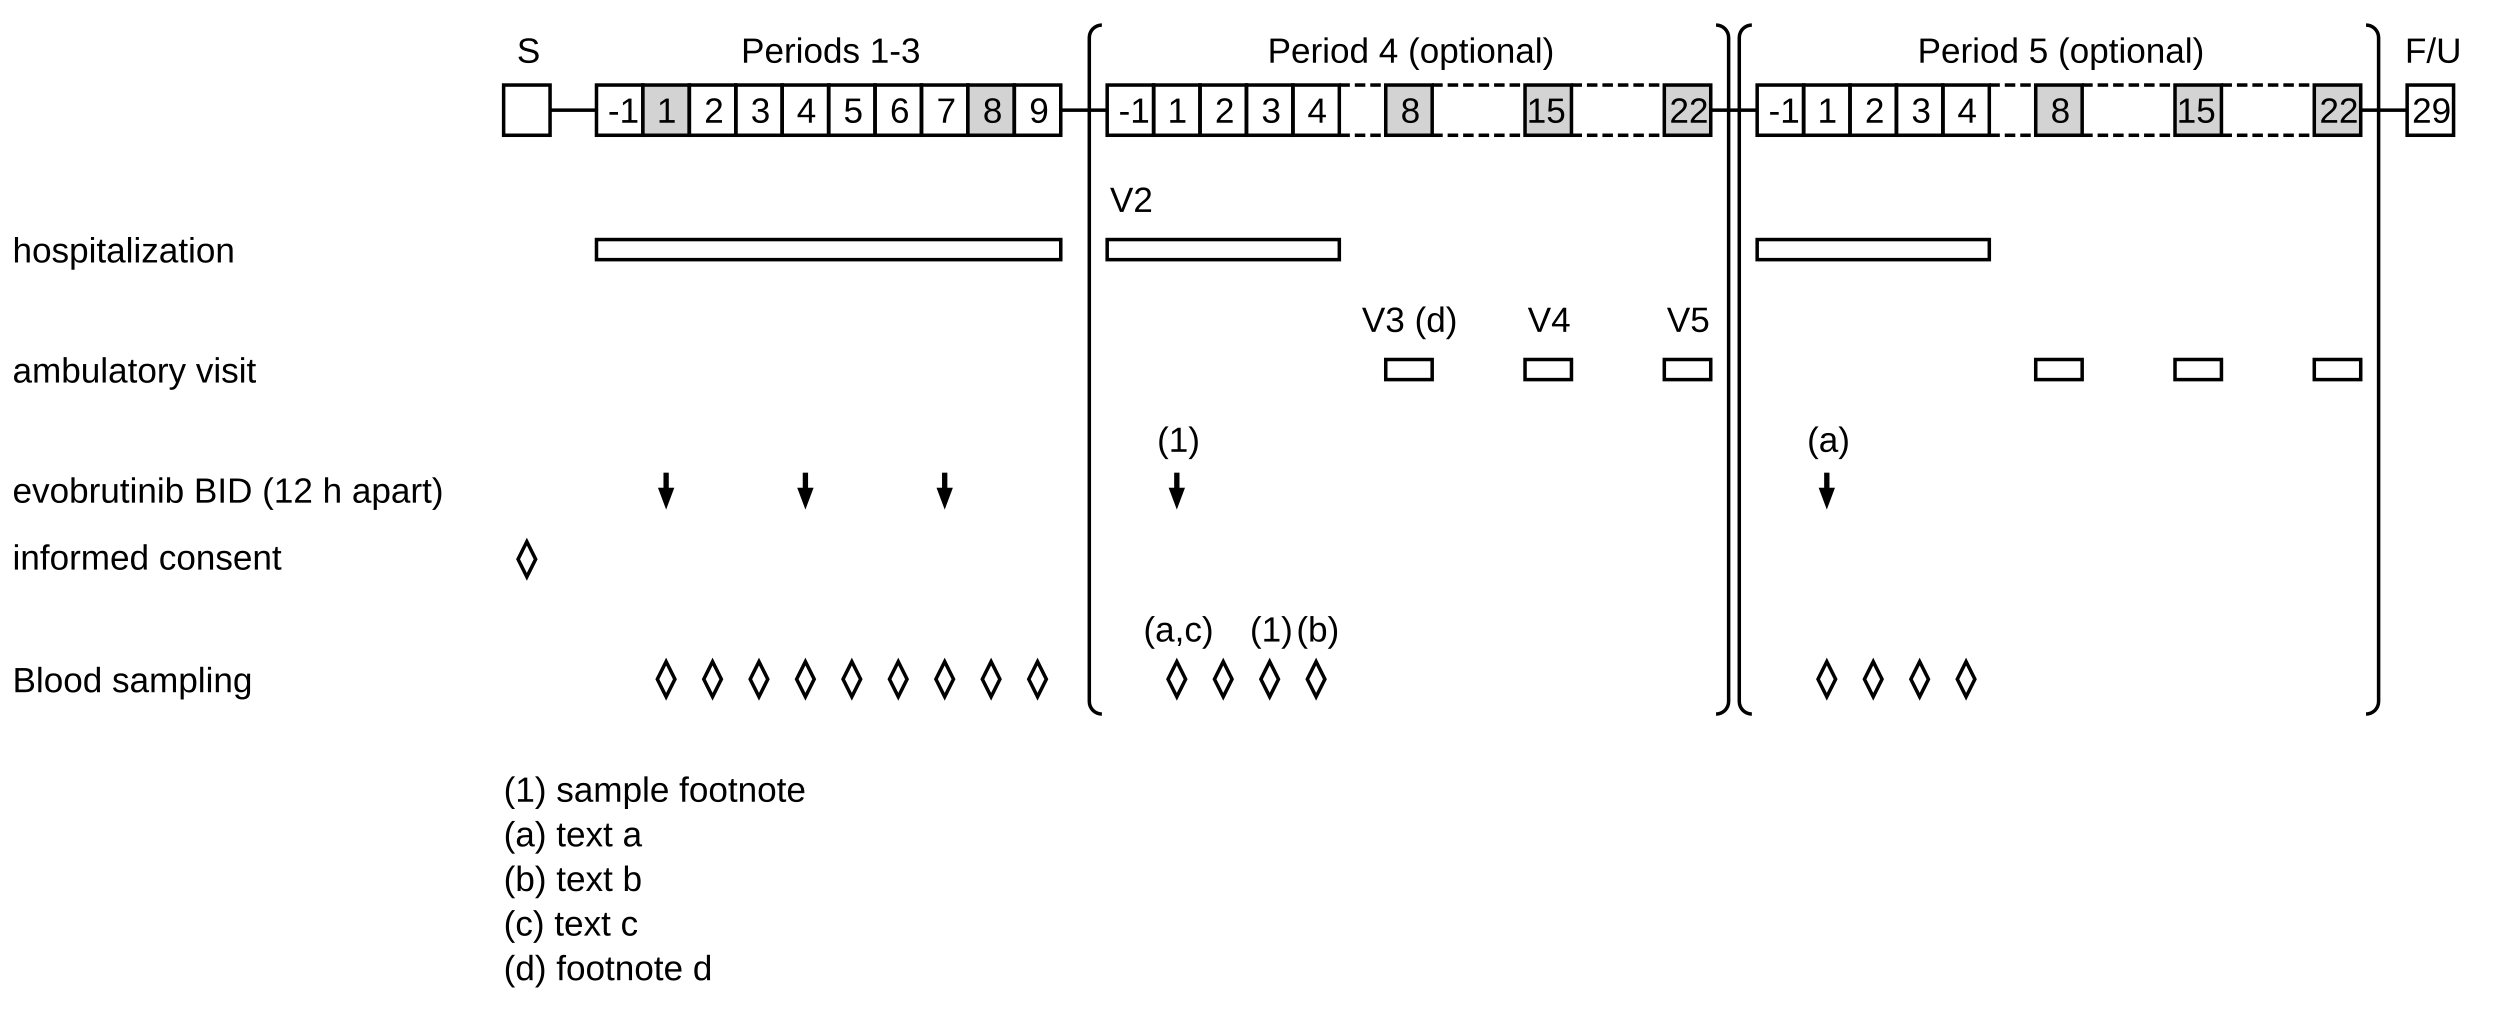
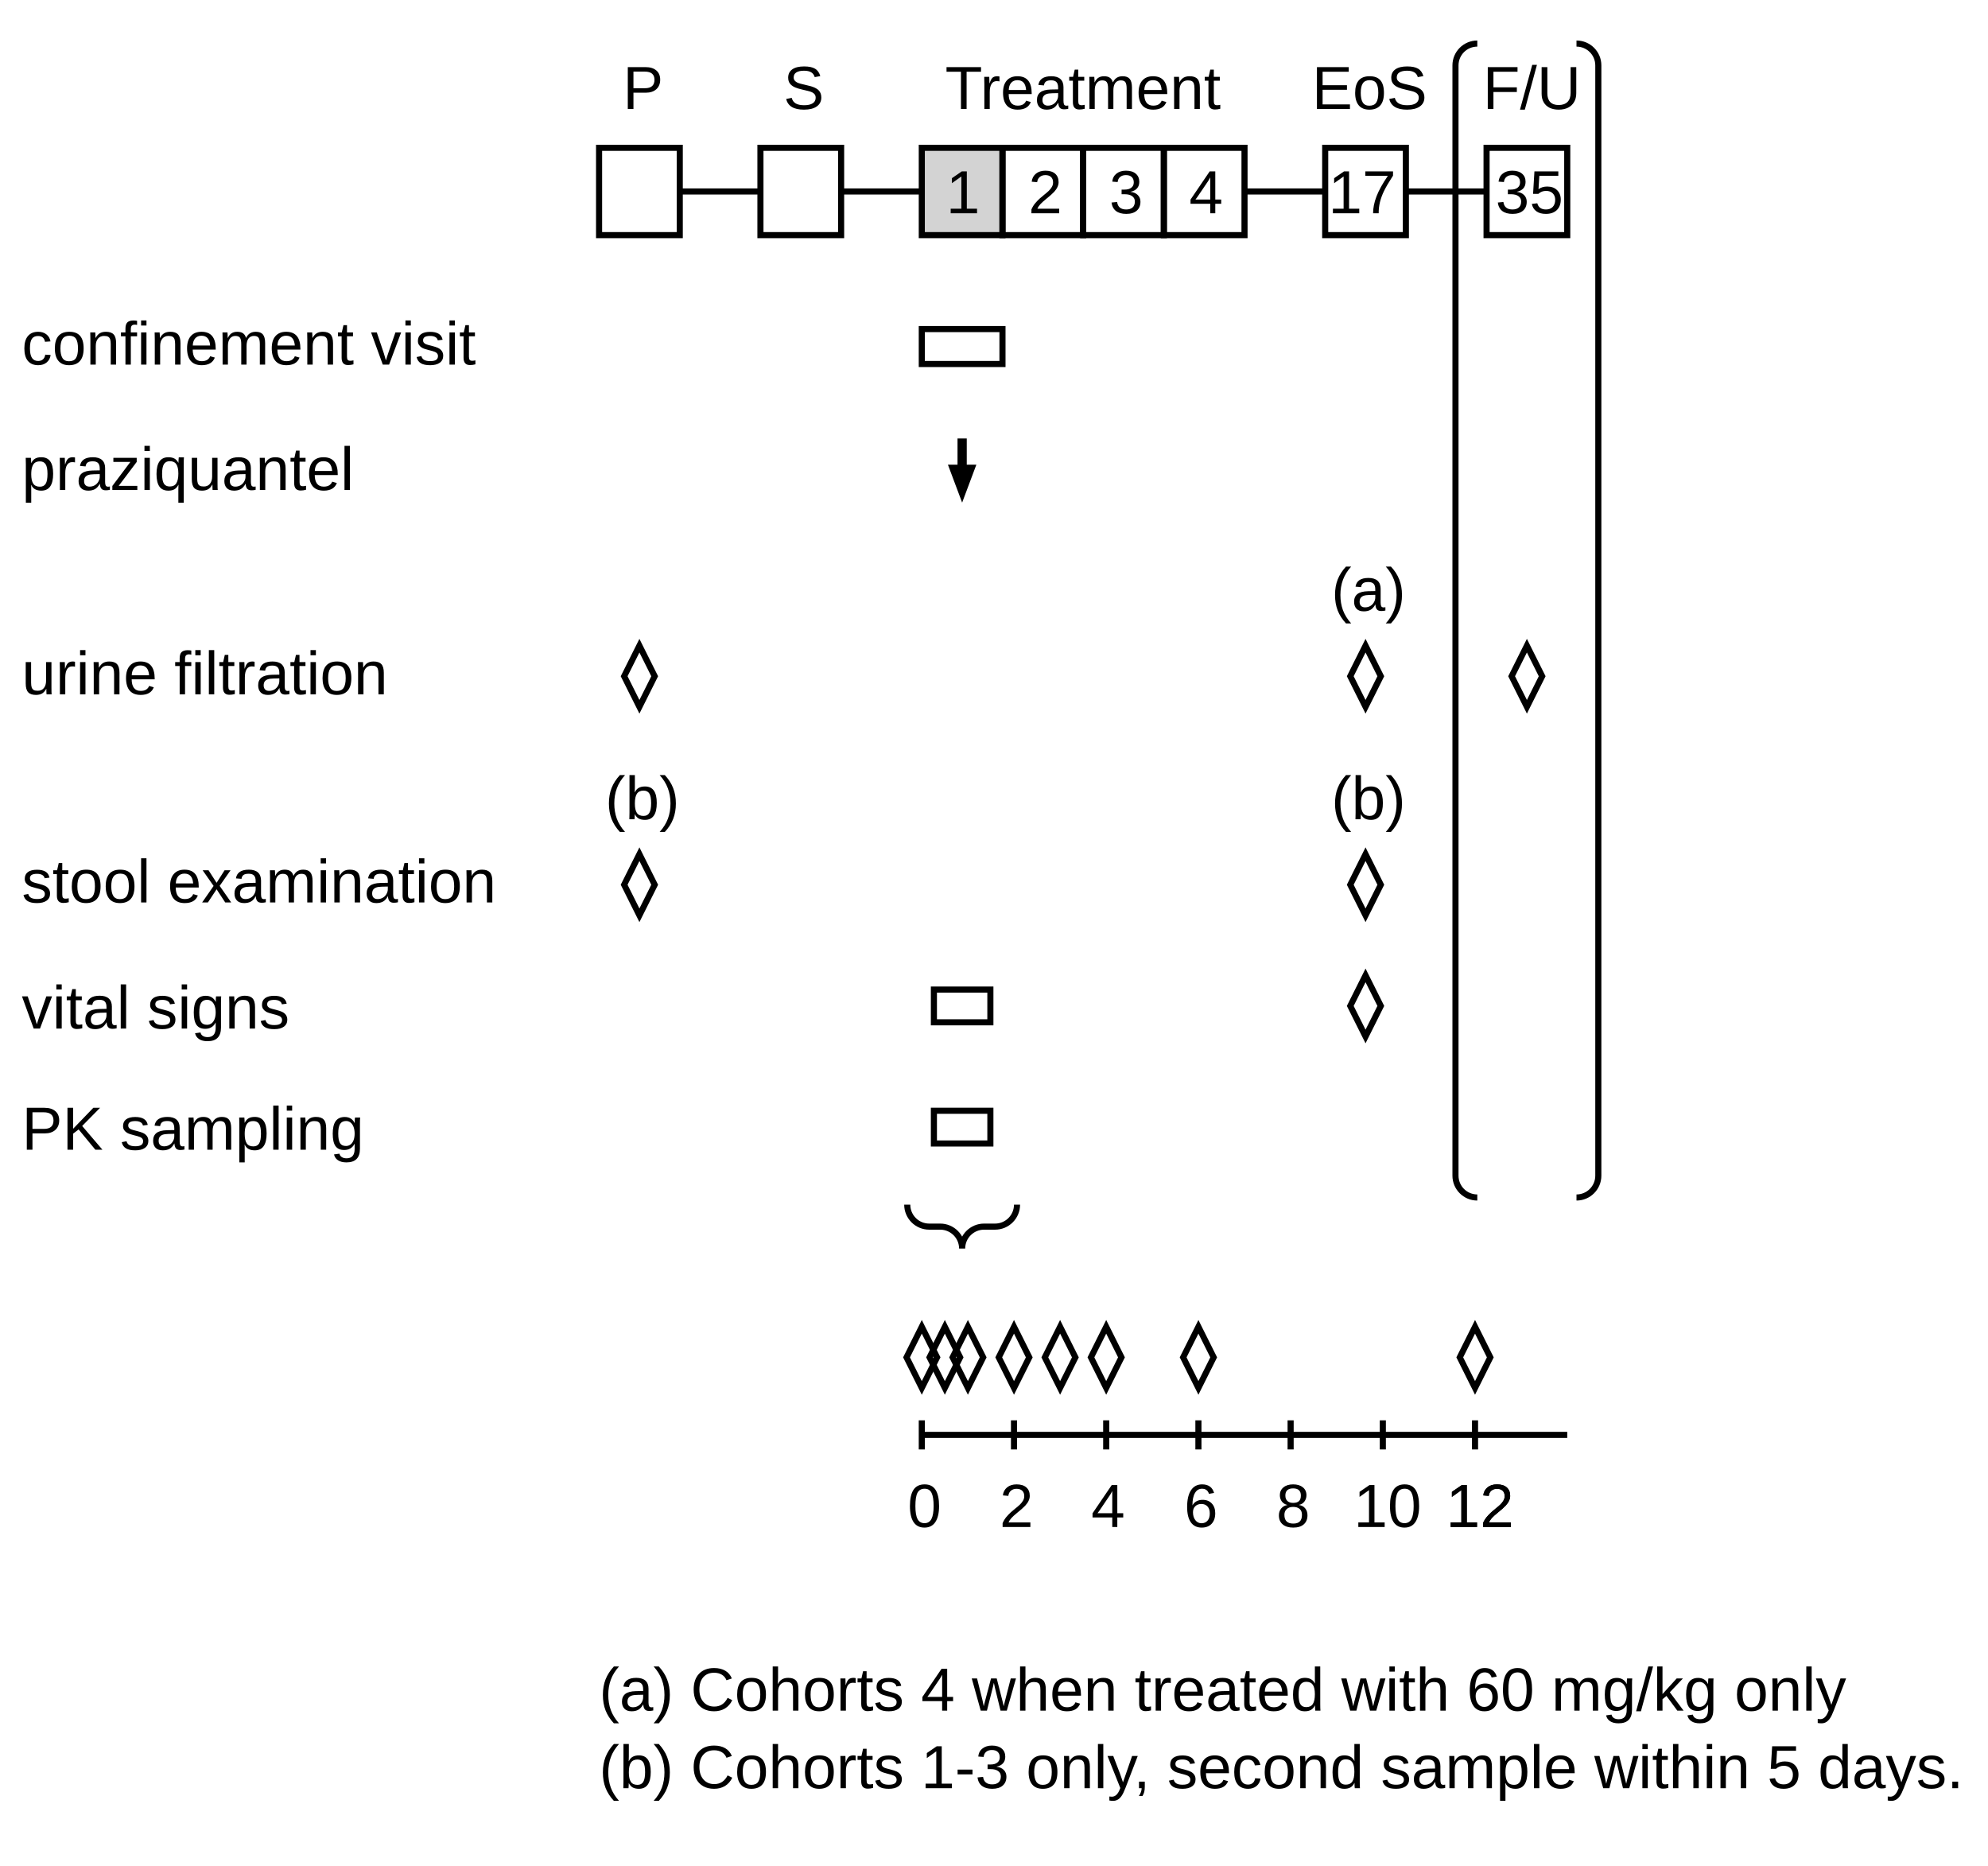
- <svg xmlns="http://www.w3.org/2000/svg" width="997.552" height="408.913">
+ <svg xmlns="http://www.w3.org/2000/svg" width="456.474" height="428.291">
  <style>text {font-family: Arial; font-size: 14px ;}</style>
-   <path d="M699.02, 10.0 A5.011, 5.011 0 0,0 694.009, 15.011L694.009, 279.906 A5.011, 5.011 0 0,0 699.02 284.917" style="stroke: black; stroke-width:1.4; fill:none" />
-   <path d="M944.102, 10.0 A5.011, 5.011 0 0,1 949.112, 15.011L949.112, 279.906 A5.011, 5.011 0 0,1 944.102 284.917" style="stroke: black; stroke-width:1.4; fill:none" />
-   <path d="M439.664, 10.0 A5.011, 5.011 0 0,0 434.653, 15.011L434.653, 279.906 A5.011, 5.011 0 0,0 439.664 284.917" style="stroke: black; stroke-width:1.4; fill:none" />
-   <path d="M684.746, 10.0 A5.011, 5.011 0 0,1 689.757, 15.011L689.757, 279.906 A5.011, 5.011 0 0,1 684.746 284.917" style="stroke: black; stroke-width:1.4; fill:none" />
-   <text x="206.234" y="25.032">S</text>
-   <text x="295.699" y="25.032">Periods 1-3</text>
-   <text x="505.798" y="25.032">Period 4 (optional)</text>
-   <text x="765.154" y="25.032">Period 5 (optional)</text>
-   <text x="959.626" y="25.032">F/U</text>
-   <rect x="200.96" y="33.932" width="18.525" height="20.043" style="stroke:black;  stroke-width:1.4; fill:none;" />
-   <text x="210.223" y="48.964" />
-   <line x1="219.485" y1="43.953" x2="238.011" y2="43.953" style="stroke:black; stroke-width:1.4; " />
-   <rect x="238.011" y="33.932" width="18.525" height="20.043" style="stroke:black;  stroke-width:1.4; fill:none;" />
-   <text x="242.557" y="48.964">-1</text>
-   <rect x="256.536" y="33.932" width="18.525" height="20.043" style="stroke:black;  stroke-width:0; fill:lightgray;" />
-   <rect x="256.536" y="33.932" width="18.525" height="20.043" style="stroke:black;  stroke-width:1.4; fill:none;" />
-   <text x="262.107" y="48.964">1</text>
-   <rect x="275.062" y="33.932" width="18.525" height="20.043" style="stroke:black;  stroke-width:1.4; fill:none;" />
-   <text x="281.005" y="48.964">2</text>
-   <rect x="293.587" y="33.932" width="18.525" height="20.043" style="stroke:black;  stroke-width:1.4; fill:none;" />
-   <text x="299.568" y="48.964">3</text>
-   <rect x="312.112" y="33.932" width="18.525" height="20.043" style="stroke:black;  stroke-width:1.4; fill:none;" />
-   <text x="317.909" y="48.964">4</text>
-   <rect x="330.638" y="33.932" width="18.525" height="20.043" style="stroke:black;  stroke-width:1.4; fill:none;" />
-   <text x="336.578" y="48.964">5</text>
-   <rect x="349.163" y="33.932" width="18.525" height="20.043" style="stroke:black;  stroke-width:1.4; fill:none;" />
-   <text x="355.117" y="48.964">6</text>
-   <rect x="367.688" y="33.932" width="18.525" height="20.043" style="stroke:black;  stroke-width:1.4; fill:none;" />
-   <text x="373.708" y="48.964">7</text>
-   <rect x="386.214" y="33.932" width="18.525" height="20.043" style="stroke:black;  stroke-width:0; fill:lightgray;" />
-   <rect x="386.214" y="33.932" width="18.525" height="20.043" style="stroke:black;  stroke-width:1.4; fill:none;" />
-   <text x="392.175" y="48.964">8</text>
-   <rect x="404.739" y="33.932" width="18.525" height="20.043" style="stroke:black;  stroke-width:1.4; fill:none;" />
-   <text x="410.707" y="48.964">9</text>
-   <line x1="423.265" y1="43.953" x2="441.79" y2="43.953" style="stroke:black; stroke-width:1.4; " />
-   <rect x="441.79" y="33.932" width="18.525" height="20.043" style="stroke:black;  stroke-width:1.4; fill:none;" />
-   <text x="446.336" y="48.964">-1</text>
-   <rect x="460.315" y="33.932" width="18.525" height="20.043" style="stroke:black;  stroke-width:1.4; fill:none;" />
-   <text x="465.887" y="48.964">1</text>
-   <rect x="478.841" y="33.932" width="18.525" height="20.043" style="stroke:black;  stroke-width:1.4; fill:none;" />
-   <text x="484.785" y="48.964">2</text>
-   <rect x="497.366" y="33.932" width="18.525" height="20.043" style="stroke:black;  stroke-width:1.4; fill:none;" />
-   <text x="503.348" y="48.964">3</text>
-   <rect x="515.892" y="33.932" width="18.525" height="20.043" style="stroke:black;  stroke-width:1.4; fill:none;" />
-   <text x="521.688" y="48.964">4</text>
-   <line x1="534.417" y1="33.932" x2="540.592" y2="33.932" style="stroke:black; stroke-width:1.4; stroke-dasharray: 4.2 4.2" />
-   <line x1="534.417" y1="53.975" x2="540.592" y2="53.975" style="stroke:black; stroke-width:1.4; stroke-dasharray: 4.2 4.2" />
-   <text x="537.505" y="48.964" />
-   <line x1="540.592" y1="33.932" x2="546.767" y2="33.932" style="stroke:black; stroke-width:1.4; stroke-dasharray: 4.2 4.2" />
-   <line x1="540.592" y1="53.975" x2="546.767" y2="53.975" style="stroke:black; stroke-width:1.4; stroke-dasharray: 4.2 4.2" />
-   <text x="543.68" y="48.964" />
-   <line x1="546.767" y1="33.932" x2="552.942" y2="33.932" style="stroke:black; stroke-width:1.4; stroke-dasharray: 4.2 4.2" />
-   <line x1="546.767" y1="53.975" x2="552.942" y2="53.975" style="stroke:black; stroke-width:1.4; stroke-dasharray: 4.2 4.2" />
-   <text x="549.855" y="48.964" />
-   <rect x="552.942" y="33.932" width="18.525" height="20.043" style="stroke:black;  stroke-width:0; fill:lightgray;" />
-   <rect x="552.942" y="33.932" width="18.525" height="20.043" style="stroke:black;  stroke-width:1.4; fill:none;" />
-   <text x="558.903" y="48.964">8</text>
-   <line x1="571.468" y1="33.932" x2="577.643" y2="33.932" style="stroke:black; stroke-width:1.4; stroke-dasharray: 4.2 4.2" />
-   <line x1="571.468" y1="53.975" x2="577.643" y2="53.975" style="stroke:black; stroke-width:1.4; stroke-dasharray: 4.2 4.2" />
-   <text x="574.555" y="48.964" />
-   <line x1="577.643" y1="33.932" x2="583.818" y2="33.932" style="stroke:black; stroke-width:1.4; stroke-dasharray: 4.2 4.2" />
-   <line x1="577.643" y1="53.975" x2="583.818" y2="53.975" style="stroke:black; stroke-width:1.4; stroke-dasharray: 4.2 4.2" />
-   <text x="580.73" y="48.964" />
-   <line x1="583.818" y1="33.932" x2="589.993" y2="33.932" style="stroke:black; stroke-width:1.4; stroke-dasharray: 4.2 4.2" />
-   <line x1="583.818" y1="53.975" x2="589.993" y2="53.975" style="stroke:black; stroke-width:1.4; stroke-dasharray: 4.2 4.2" />
-   <text x="586.906" y="48.964" />
-   <line x1="589.993" y1="33.932" x2="596.168" y2="33.932" style="stroke:black; stroke-width:1.4; stroke-dasharray: 4.2 4.2" />
-   <line x1="589.993" y1="53.975" x2="596.168" y2="53.975" style="stroke:black; stroke-width:1.4; stroke-dasharray: 4.2 4.2" />
-   <text x="593.081" y="48.964" />
-   <line x1="596.168" y1="33.932" x2="602.343" y2="33.932" style="stroke:black; stroke-width:1.4; stroke-dasharray: 4.2 4.2" />
-   <line x1="596.168" y1="53.975" x2="602.343" y2="53.975" style="stroke:black; stroke-width:1.4; stroke-dasharray: 4.2 4.2" />
-   <text x="599.256" y="48.964" />
-   <line x1="602.343" y1="33.932" x2="608.519" y2="33.932" style="stroke:black; stroke-width:1.4; stroke-dasharray: 4.2 4.2" />
-   <line x1="602.343" y1="53.975" x2="608.519" y2="53.975" style="stroke:black; stroke-width:1.4; stroke-dasharray: 4.2 4.2" />
-   <text x="605.431" y="48.964" />
-   <rect x="608.519" y="33.932" width="18.525" height="20.043" style="stroke:black;  stroke-width:0; fill:lightgray;" />
-   <rect x="608.519" y="33.932" width="18.525" height="20.043" style="stroke:black;  stroke-width:1.4; fill:none;" />
-   <text x="609.192" y="48.964">15</text>
-   <line x1="627.044" y1="33.932" x2="633.219" y2="33.932" style="stroke:black; stroke-width:1.4; stroke-dasharray: 4.2 4.2" />
-   <line x1="627.044" y1="53.975" x2="633.219" y2="53.975" style="stroke:black; stroke-width:1.4; stroke-dasharray: 4.2 4.2" />
-   <text x="630.132" y="48.964" />
-   <line x1="633.219" y1="33.932" x2="639.394" y2="33.932" style="stroke:black; stroke-width:1.4; stroke-dasharray: 4.2 4.2" />
-   <line x1="633.219" y1="53.975" x2="639.394" y2="53.975" style="stroke:black; stroke-width:1.4; stroke-dasharray: 4.2 4.2" />
-   <text x="636.307" y="48.964" />
-   <line x1="639.394" y1="33.932" x2="645.569" y2="33.932" style="stroke:black; stroke-width:1.4; stroke-dasharray: 4.2 4.2" />
-   <line x1="639.394" y1="53.975" x2="645.569" y2="53.975" style="stroke:black; stroke-width:1.4; stroke-dasharray: 4.2 4.2" />
-   <text x="642.482" y="48.964" />
-   <line x1="645.569" y1="33.932" x2="651.744" y2="33.932" style="stroke:black; stroke-width:1.4; stroke-dasharray: 4.2 4.2" />
-   <line x1="645.569" y1="53.975" x2="651.744" y2="53.975" style="stroke:black; stroke-width:1.4; stroke-dasharray: 4.2 4.2" />
-   <text x="648.657" y="48.964" />
-   <line x1="651.744" y1="33.932" x2="657.92" y2="33.932" style="stroke:black; stroke-width:1.4; stroke-dasharray: 4.2 4.2" />
-   <line x1="651.744" y1="53.975" x2="657.92" y2="53.975" style="stroke:black; stroke-width:1.4; stroke-dasharray: 4.2 4.2" />
-   <text x="654.832" y="48.964" />
-   <line x1="657.92" y1="33.932" x2="664.095" y2="33.932" style="stroke:black; stroke-width:1.4; stroke-dasharray: 4.2 4.2" />
-   <line x1="657.92" y1="53.975" x2="664.095" y2="53.975" style="stroke:black; stroke-width:1.4; stroke-dasharray: 4.2 4.2" />
-   <text x="661.007" y="48.964" />
-   <rect x="664.095" y="33.932" width="18.525" height="20.043" style="stroke:black;  stroke-width:0; fill:lightgray;" />
-   <rect x="664.095" y="33.932" width="18.525" height="20.043" style="stroke:black;  stroke-width:1.4; fill:none;" />
-   <text x="666.146" y="48.964">22</text>
-   <line x1="682.62" y1="43.953" x2="701.146" y2="43.953" style="stroke:black; stroke-width:1.4; " />
-   <rect x="701.146" y="33.932" width="18.525" height="20.043" style="stroke:black;  stroke-width:1.4; fill:none;" />
-   <text x="705.691" y="48.964">-1</text>
-   <rect x="719.671" y="33.932" width="18.525" height="20.043" style="stroke:black;  stroke-width:1.4; fill:none;" />
-   <text x="725.242" y="48.964">1</text>
-   <rect x="738.196" y="33.932" width="18.525" height="20.043" style="stroke:black;  stroke-width:1.4; fill:none;" />
-   <text x="744.14" y="48.964">2</text>
-   <rect x="756.722" y="33.932" width="18.525" height="20.043" style="stroke:black;  stroke-width:1.4; fill:none;" />
-   <text x="762.703" y="48.964">3</text>
-   <rect x="775.247" y="33.932" width="18.525" height="20.043" style="stroke:black;  stroke-width:1.4; fill:none;" />
-   <text x="781.044" y="48.964">4</text>
-   <line x1="793.772" y1="33.932" x2="799.948" y2="33.932" style="stroke:black; stroke-width:1.4; stroke-dasharray: 4.2 4.2" />
-   <line x1="793.772" y1="53.975" x2="799.948" y2="53.975" style="stroke:black; stroke-width:1.4; stroke-dasharray: 4.2 4.2" />
-   <text x="796.86" y="48.964" />
-   <line x1="799.948" y1="33.932" x2="806.123" y2="33.932" style="stroke:black; stroke-width:1.4; stroke-dasharray: 4.2 4.2" />
-   <line x1="799.948" y1="53.975" x2="806.123" y2="53.975" style="stroke:black; stroke-width:1.4; stroke-dasharray: 4.2 4.2" />
-   <text x="803.035" y="48.964" />
-   <line x1="806.123" y1="33.932" x2="812.298" y2="33.932" style="stroke:black; stroke-width:1.4; stroke-dasharray: 4.2 4.2" />
-   <line x1="806.123" y1="53.975" x2="812.298" y2="53.975" style="stroke:black; stroke-width:1.4; stroke-dasharray: 4.2 4.2" />
-   <text x="809.21" y="48.964" />
-   <rect x="812.298" y="33.932" width="18.525" height="20.043" style="stroke:black;  stroke-width:0; fill:lightgray;" />
-   <rect x="812.298" y="33.932" width="18.525" height="20.043" style="stroke:black;  stroke-width:1.4; fill:none;" />
-   <text x="818.259" y="48.964">8</text>
-   <line x1="830.823" y1="33.932" x2="836.998" y2="33.932" style="stroke:black; stroke-width:1.4; stroke-dasharray: 4.2 4.2" />
-   <line x1="830.823" y1="53.975" x2="836.998" y2="53.975" style="stroke:black; stroke-width:1.4; stroke-dasharray: 4.2 4.2" />
-   <text x="833.911" y="48.964" />
-   <line x1="836.998" y1="33.932" x2="843.174" y2="33.932" style="stroke:black; stroke-width:1.4; stroke-dasharray: 4.2 4.2" />
-   <line x1="836.998" y1="53.975" x2="843.174" y2="53.975" style="stroke:black; stroke-width:1.4; stroke-dasharray: 4.2 4.2" />
-   <text x="840.086" y="48.964" />
-   <line x1="843.174" y1="33.932" x2="849.349" y2="33.932" style="stroke:black; stroke-width:1.4; stroke-dasharray: 4.2 4.2" />
-   <line x1="843.174" y1="53.975" x2="849.349" y2="53.975" style="stroke:black; stroke-width:1.4; stroke-dasharray: 4.2 4.2" />
-   <text x="846.261" y="48.964" />
-   <line x1="849.349" y1="33.932" x2="855.524" y2="33.932" style="stroke:black; stroke-width:1.4; stroke-dasharray: 4.2 4.2" />
-   <line x1="849.349" y1="53.975" x2="855.524" y2="53.975" style="stroke:black; stroke-width:1.4; stroke-dasharray: 4.2 4.2" />
-   <text x="852.436" y="48.964" />
-   <line x1="855.524" y1="33.932" x2="861.699" y2="33.932" style="stroke:black; stroke-width:1.4; stroke-dasharray: 4.2 4.2" />
-   <line x1="855.524" y1="53.975" x2="861.699" y2="53.975" style="stroke:black; stroke-width:1.4; stroke-dasharray: 4.2 4.2" />
-   <text x="858.611" y="48.964" />
-   <line x1="861.699" y1="33.932" x2="867.874" y2="33.932" style="stroke:black; stroke-width:1.4; stroke-dasharray: 4.2 4.2" />
-   <line x1="861.699" y1="53.975" x2="867.874" y2="53.975" style="stroke:black; stroke-width:1.4; stroke-dasharray: 4.2 4.2" />
-   <text x="864.786" y="48.964" />
-   <rect x="867.874" y="33.932" width="18.525" height="20.043" style="stroke:black;  stroke-width:0; fill:lightgray;" />
-   <rect x="867.874" y="33.932" width="18.525" height="20.043" style="stroke:black;  stroke-width:1.4; fill:none;" />
-   <text x="868.547" y="48.964">15</text>
-   <line x1="886.399" y1="33.932" x2="892.575" y2="33.932" style="stroke:black; stroke-width:1.4; stroke-dasharray: 4.2 4.2" />
-   <line x1="886.399" y1="53.975" x2="892.575" y2="53.975" style="stroke:black; stroke-width:1.4; stroke-dasharray: 4.2 4.2" />
-   <text x="889.487" y="48.964" />
-   <line x1="892.575" y1="33.932" x2="898.75" y2="33.932" style="stroke:black; stroke-width:1.4; stroke-dasharray: 4.2 4.2" />
-   <line x1="892.575" y1="53.975" x2="898.75" y2="53.975" style="stroke:black; stroke-width:1.4; stroke-dasharray: 4.2 4.2" />
-   <text x="895.662" y="48.964" />
-   <line x1="898.75" y1="33.932" x2="904.925" y2="33.932" style="stroke:black; stroke-width:1.4; stroke-dasharray: 4.2 4.2" />
-   <line x1="898.75" y1="53.975" x2="904.925" y2="53.975" style="stroke:black; stroke-width:1.4; stroke-dasharray: 4.2 4.2" />
-   <text x="901.837" y="48.964" />
-   <line x1="904.925" y1="33.932" x2="911.1" y2="33.932" style="stroke:black; stroke-width:1.4; stroke-dasharray: 4.2 4.2" />
-   <line x1="904.925" y1="53.975" x2="911.1" y2="53.975" style="stroke:black; stroke-width:1.4; stroke-dasharray: 4.2 4.2" />
-   <text x="908.012" y="48.964" />
-   <line x1="911.1" y1="33.932" x2="917.275" y2="33.932" style="stroke:black; stroke-width:1.4; stroke-dasharray: 4.2 4.2" />
-   <line x1="911.1" y1="53.975" x2="917.275" y2="53.975" style="stroke:black; stroke-width:1.4; stroke-dasharray: 4.2 4.2" />
-   <text x="914.188" y="48.964" />
-   <line x1="917.275" y1="33.932" x2="923.45" y2="33.932" style="stroke:black; stroke-width:1.4; stroke-dasharray: 4.2 4.2" />
-   <line x1="917.275" y1="53.975" x2="923.45" y2="53.975" style="stroke:black; stroke-width:1.4; stroke-dasharray: 4.2 4.2" />
-   <text x="920.363" y="48.964" />
-   <rect x="923.45" y="33.932" width="18.525" height="20.043" style="stroke:black;  stroke-width:0; fill:lightgray;" />
-   <rect x="923.45" y="33.932" width="18.525" height="20.043" style="stroke:black;  stroke-width:1.4; fill:none;" />
-   <text x="925.501" y="48.964">22</text>
-   <line x1="941.976" y1="43.953" x2="960.501" y2="43.953" style="stroke:black; stroke-width:1.4; " />
-   <rect x="960.501" y="33.932" width="18.525" height="20.043" style="stroke:black;  stroke-width:1.4; fill:none;" />
-   <text x="962.49" y="48.964">29</text>
-   <text x="442.891" y="84.563">V2</text>
-   <text x="469.578" y="84.563" />
-   <text x="488.104" y="84.563" />
-   <text x="506.629" y="84.563" />
-   <text x="525.154" y="84.563" />
-   <text x="537.505" y="84.563" />
-   <text x="543.68" y="84.563" />
-   <text x="549.855" y="84.563" />
-   <text x="562.205" y="84.563" />
-   <text x="574.555" y="84.563" />
-   <text x="580.73" y="84.563" />
-   <text x="586.906" y="84.563" />
-   <text x="593.081" y="84.563" />
-   <text x="599.256" y="84.563" />
-   <text x="605.431" y="84.563" />
-   <text x="617.781" y="84.563" />
-   <text x="630.132" y="84.563" />
-   <text x="636.307" y="84.563" />
-   <text x="642.482" y="84.563" />
-   <text x="648.657" y="84.563" />
-   <text x="654.832" y="84.563" />
-   <text x="661.007" y="84.563" />
-   <text x="673.357" y="84.563" />
-   <text x="5" y="104.716">hospitalization</text>
-   <rect x="238.011" y="95.586" width="185.254" height="8.017" style="stroke:black;  stroke-width:1.4; fill:none;" />
-   <rect x="441.79" y="95.586" width="92.627" height="8.017" style="stroke:black;  stroke-width:1.4; fill:none;" />
-   <rect x="701.146" y="95.586" width="92.627" height="8.017" style="stroke:black;  stroke-width:1.4; fill:none;" />
-   <text x="451.053" y="132.426" />
-   <text x="469.578" y="132.426" />
-   <text x="488.104" y="132.426" />
-   <text x="506.629" y="132.426" />
-   <text x="525.154" y="132.426" />
-   <text x="537.505" y="132.426" />
-   <text x="543.68" y="132.426" />
-   <text x="549.855" y="132.426" />
-   <text x="543.427" y="132.426">V3 (d)</text>
-   <text x="574.555" y="132.426" />
-   <text x="580.73" y="132.426" />
-   <text x="586.906" y="132.426" />
-   <text x="593.081" y="132.426" />
-   <text x="599.256" y="132.426" />
-   <text x="605.431" y="132.426" />
-   <text x="609.588" y="132.426">V4</text>
-   <text x="630.132" y="132.426" />
-   <text x="636.307" y="132.426" />
-   <text x="642.482" y="132.426" />
-   <text x="648.657" y="132.426" />
-   <text x="654.832" y="132.426" />
-   <text x="661.007" y="132.426" />
-   <text x="665.106" y="132.426">V5</text>
-   <text x="5" y="152.646">ambulatory visit</text>
-   <rect x="552.942" y="143.45" width="18.525" height="8.017" style="stroke:black;  stroke-width:1.4; fill:none;" />
-   <rect x="608.519" y="143.45" width="18.525" height="8.017" style="stroke:black;  stroke-width:1.4; fill:none;" />
-   <rect x="664.095" y="143.45" width="18.525" height="8.017" style="stroke:black;  stroke-width:1.4; fill:none;" />
-   <rect x="812.298" y="143.45" width="18.525" height="8.017" style="stroke:black;  stroke-width:1.4; fill:none;" />
-   <rect x="867.874" y="143.45" width="18.525" height="8.017" style="stroke:black;  stroke-width:1.4; fill:none;" />
-   <rect x="923.45" y="143.45" width="18.525" height="8.017" style="stroke:black;  stroke-width:1.4; fill:none;" />
-   <text x="451.053" y="180.29" />
-   <text x="461.7" y="180.29"> (1)</text>
-   <text x="488.104" y="180.29" />
-   <text x="506.629" y="180.29" />
-   <text x="525.154" y="180.29" />
-   <text x="537.505" y="180.29" />
-   <text x="543.68" y="180.29" />
-   <text x="549.855" y="180.29" />
-   <text x="562.205" y="180.29" />
-   <text x="574.555" y="180.29" />
-   <text x="580.73" y="180.29" />
-   <text x="586.906" y="180.29" />
-   <text x="593.081" y="180.29" />
-   <text x="599.256" y="180.29" />
-   <text x="605.431" y="180.29" />
-   <text x="617.781" y="180.29" />
-   <text x="630.132" y="180.29" />
-   <text x="636.307" y="180.29" />
-   <text x="642.482" y="180.29" />
-   <text x="648.657" y="180.29" />
-   <text x="654.832" y="180.29" />
-   <text x="661.007" y="180.29" />
-   <text x="673.357" y="180.29" />
-   <text x="710.408" y="180.29" />
-   <text x="721.055" y="180.29"> (a)</text>
-   <text x="747.459" y="180.29" />
-   <text x="765.984" y="180.29" />
-   <text x="784.51" y="180.29" />
-   <text x="796.86" y="180.29" />
-   <text x="803.035" y="180.29" />
-   <text x="809.21" y="180.29" />
-   <text x="821.561" y="180.29" />
-   <text x="833.911" y="180.29" />
-   <text x="840.086" y="180.29" />
-   <text x="846.261" y="180.29" />
-   <text x="852.436" y="180.29" />
-   <text x="858.611" y="180.29" />
-   <text x="864.786" y="180.29" />
-   <text x="877.137" y="180.29" />
-   <text x="889.487" y="180.29" />
-   <text x="895.662" y="180.29" />
-   <text x="901.837" y="180.29" />
-   <text x="908.012" y="180.29" />
-   <text x="914.188" y="180.29" />
-   <text x="920.363" y="180.29" />
-   <text x="932.713" y="180.29" />
-   <text x="5" y="200.578">evobrutinib BID (12 h apart)</text>
-   <path d="M265.438, 195.322 L265.438, 189.309 L266.16, 189.309 L266.16, 195.322 L268.054, 195.322 L265.799, 201.335 L263.544, 195.322 L265.438, 195.322 Z" style="stroke: black; fill: black; stroke-width:1.4; " />
-   <path d="M321.014, 195.322 L321.014, 189.309 L321.736, 189.309 L321.736, 195.322 L323.63, 195.322 L321.375, 201.335 L319.12, 195.322 L321.014, 195.322 Z" style="stroke: black; fill: black; stroke-width:1.4; " />
-   <path d="M376.59, 195.322 L376.59, 189.309 L377.312, 189.309 L377.312, 195.322 L379.206, 195.322 L376.951, 201.335 L374.696, 195.322 L376.59, 195.322 Z" style="stroke: black; fill: black; stroke-width:1.4; " />
-   <path d="M469.217, 195.322 L469.217, 189.309 L469.939, 189.309 L469.939, 195.322 L471.833, 195.322 L469.578, 201.335 L467.323, 195.322 L469.217, 195.322 Z" style="stroke: black; fill: black; stroke-width:1.4; " />
-   <path d="M728.573, 195.322 L728.573, 189.309 L729.294, 189.309 L729.294, 195.322 L731.188, 195.322 L728.934, 201.335 L726.679, 195.322 L728.573, 195.322 Z" style="stroke: black; fill: black; stroke-width:1.4; " />
-   <text x="5" y="227.286">informed consent</text>
-   <path d="M206.715, 223.143 L210.223, 216.128 L213.73, 223.143 L210.223, 230.158 L206.715, 223.143 Z" style="stroke: black; fill: none; stroke-width:1.4; " />
-   <text x="451.053" y="255.975" />
-   <text x="456.255" y="255.975"> (a,c)</text>
-   <text x="488.104" y="255.975" />
-   <text x="498.75" y="255.975"> (1)</text>
-   <text x="517.276" y="255.975"> (b)</text>
-   <text x="537.505" y="255.975" />
-   <text x="543.68" y="255.975" />
-   <text x="549.855" y="255.975" />
-   <text x="562.205" y="255.975" />
-   <text x="574.555" y="255.975" />
-   <text x="580.73" y="255.975" />
-   <text x="586.906" y="255.975" />
-   <text x="593.081" y="255.975" />
-   <text x="599.256" y="255.975" />
-   <text x="605.431" y="255.975" />
-   <text x="617.781" y="255.975" />
-   <text x="630.132" y="255.975" />
-   <text x="636.307" y="255.975" />
-   <text x="642.482" y="255.975" />
-   <text x="648.657" y="255.975" />
-   <text x="654.832" y="255.975" />
-   <text x="661.007" y="255.975" />
-   <text x="673.357" y="255.975" />
-   <text x="5" y="276.194">Blood sampling</text>
-   <path d="M262.291, 271.007 L265.799, 263.992 L269.306, 271.007 L265.799, 278.022 L262.291, 271.007 Z" style="stroke: black; fill: none; stroke-width:1.4; " />
-   <path d="M280.817, 271.007 L284.324, 263.992 L287.832, 271.007 L284.324, 278.022 L280.817, 271.007 Z" style="stroke: black; fill: none; stroke-width:1.4; " />
-   <path d="M299.342, 271.007 L302.85, 263.992 L306.357, 271.007 L302.85, 278.022 L299.342, 271.007 Z" style="stroke: black; fill: none; stroke-width:1.4; " />
-   <path d="M317.867, 271.007 L321.375, 263.992 L324.883, 271.007 L321.375, 278.022 L317.867, 271.007 Z" style="stroke: black; fill: none; stroke-width:1.4; " />
-   <path d="M336.393, 271.007 L339.9, 263.992 L343.408, 271.007 L339.9, 278.022 L336.393, 271.007 Z" style="stroke: black; fill: none; stroke-width:1.4; " />
-   <path d="M354.918, 271.007 L358.426, 263.992 L361.933, 271.007 L358.426, 278.022 L354.918, 271.007 Z" style="stroke: black; fill: none; stroke-width:1.4; " />
-   <path d="M373.444, 271.007 L376.951, 263.992 L380.459, 271.007 L376.951, 278.022 L373.444, 271.007 Z" style="stroke: black; fill: none; stroke-width:1.4; " />
-   <path d="M391.969, 271.007 L395.477, 263.992 L398.984, 271.007 L395.477, 278.022 L391.969, 271.007 Z" style="stroke: black; fill: none; stroke-width:1.4; " />
-   <path d="M410.494, 271.007 L414.002, 263.992 L417.509, 271.007 L414.002, 278.022 L410.494, 271.007 Z" style="stroke: black; fill: none; stroke-width:1.4; " />
-   <path d="M466.071, 271.007 L469.578, 263.992 L473.086, 271.007 L469.578, 278.022 L466.071, 271.007 Z" style="stroke: black; fill: none; stroke-width:1.4; " />
-   <path d="M484.596, 271.007 L488.104, 263.992 L491.611, 271.007 L488.104, 278.022 L484.596, 271.007 Z" style="stroke: black; fill: none; stroke-width:1.4; " />
-   <path d="M503.121, 271.007 L506.629, 263.992 L510.136, 271.007 L506.629, 278.022 L503.121, 271.007 Z" style="stroke: black; fill: none; stroke-width:1.4; " />
-   <path d="M521.647, 271.007 L525.154, 263.992 L528.662, 271.007 L525.154, 278.022 L521.647, 271.007 Z" style="stroke: black; fill: none; stroke-width:1.4; " />
-   <path d="M725.426, 271.007 L728.934, 263.992 L732.441, 271.007 L728.934, 278.022 L725.426, 271.007 Z" style="stroke: black; fill: none; stroke-width:1.4; " />
-   <path d="M743.951, 271.007 L747.459, 263.992 L750.967, 271.007 L747.459, 278.022 L743.951, 271.007 Z" style="stroke: black; fill: none; stroke-width:1.4; " />
-   <path d="M762.477, 271.007 L765.984, 263.992 L769.492, 271.007 L765.984, 278.022 L762.477, 271.007 Z" style="stroke: black; fill: none; stroke-width:1.4; " />
-   <path d="M781.002, 271.007 L784.51, 263.992 L788.017, 271.007 L784.51, 278.022 L781.002, 271.007 Z" style="stroke: black; fill: none; stroke-width:1.4; " />
-   <text x="200.96" y="319.917" class="footnote">(1)	sample footnote</text>
-   <text x="200.96" y="337.716" class="footnote">(a)	text a</text>
-   <text x="200.96" y="355.516" class="footnote">(b)	text b</text>
-   <text x="200.96" y="373.315" class="footnote">(c)	text c</text>
-   <text x="200.96" y="391.114" class="footnote">(d)	footnote d</text>
+   <path d="M339.21, 10.0 A5.011, 5.011 0 0,0 334.199, 15.011L334.199, 269.885 A5.011, 5.011 0 0,0 339.21 274.896" style="stroke: black; stroke-width:1.4; fill:none" />
+   <path d="M361.987, 10.0 A5.011, 5.011 0 0,1 366.998, 15.011L366.998, 269.885 A5.011, 5.011 0 0,1 361.987 274.896" style="stroke: black; stroke-width:1.4; fill:none" />
+   <text x="142.995" y="25.032">P</text>
+   <text x="179.881" y="25.032">S</text>
+   <text x="217.024" y="25.032">Treatment</text>
+   <text x="301.236" y="25.032">EoS</text>
+   <text x="340.461" y="25.032">F/U</text>
+   <rect x="137.557" y="33.932" width="18.525" height="20.043" style="stroke:black;  stroke-width:1.4; fill:none;" />
+   <text x="146.819" y="48.964" />
+   <line x1="156.082" y1="43.953" x2="174.607" y2="43.953" style="stroke:black; stroke-width:1.4; " />
+   <rect x="174.607" y="33.932" width="18.525" height="20.043" style="stroke:black;  stroke-width:1.4; fill:none;" />
+   <text x="183.87" y="48.964" />
+   <line x1="193.133" y1="43.953" x2="211.658" y2="43.953" style="stroke:black; stroke-width:1.4; " />
+   <rect x="211.658" y="33.932" width="18.525" height="20.043" style="stroke:black;  stroke-width:0; fill:lightgray;" />
+   <rect x="211.658" y="33.932" width="18.525" height="20.043" style="stroke:black;  stroke-width:1.4; fill:none;" />
+   <text x="217.229" y="48.964">1</text>
+   <rect x="230.184" y="33.932" width="18.525" height="20.043" style="stroke:black;  stroke-width:1.4; fill:none;" />
+   <text x="236.127" y="48.964">2</text>
+   <rect x="248.709" y="33.932" width="18.525" height="20.043" style="stroke:black;  stroke-width:1.4; fill:none;" />
+   <text x="254.69" y="48.964">3</text>
+   <rect x="267.234" y="33.932" width="18.525" height="20.043" style="stroke:black;  stroke-width:1.4; fill:none;" />
+   <text x="273.031" y="48.964">4</text>
+   <line x1="285.76" y1="43.953" x2="304.285" y2="43.953" style="stroke:black; stroke-width:1.4; " />
+   <rect x="304.285" y="33.932" width="18.525" height="20.043" style="stroke:black;  stroke-width:1.4; fill:none;" />
+   <text x="304.996" y="48.964">17</text>
+   <line x1="322.811" y1="43.953" x2="341.336" y2="43.953" style="stroke:black; stroke-width:1.4; " />
+   <rect x="341.336" y="33.932" width="18.525" height="20.043" style="stroke:black;  stroke-width:1.4; fill:none;" />
+   <text x="343.387" y="48.964">35</text>
+   <text x="5" y="83.694">confinement visit</text>
+   <rect x="211.658" y="75.543" width="18.525" height="8.017" style="stroke:black;  stroke-width:1.4; fill:none;" />
+   <text x="5" y="112.494">praziquantel</text>
+   <path d="M220.56, 107.373 L220.56, 101.36 L221.282, 101.36 L221.282, 107.373 L223.176, 107.373 L220.921, 113.386 L218.666, 107.373 L220.56, 107.373 Z" style="stroke: black; fill: black; stroke-width:1.4; " />
+   <text x="305.669" y="140.204"> (a)</text>
+   <text x="5" y="159.379">urine filtration</text>
+   <path d="M143.312, 155.236 L146.819, 148.221 L150.327, 155.236 L146.819, 162.251 L143.312, 155.236 Z" style="stroke: black; fill: none; stroke-width:1.4; " />
+   <path d="M310.04, 155.236 L313.548, 148.221 L317.055, 155.236 L313.548, 162.251 L310.04, 155.236 Z" style="stroke: black; fill: none; stroke-width:1.4; " />
+   <path d="M347.091, 155.236 L350.599, 148.221 L354.106, 155.236 L350.599, 162.251 L347.091, 155.236 Z" style="stroke: black; fill: none; stroke-width:1.4; " />
+   <text x="138.941" y="188.068"> (b)</text>
+   <text x="305.669" y="188.068"> (b)</text>
+   <text x="5" y="207.174">stool examination</text>
+   <path d="M143.312, 203.1 L146.819, 196.085 L150.327, 203.1 L146.819, 210.115 L143.312, 203.1 Z" style="stroke: black; fill: none; stroke-width:1.4; " />
+   <path d="M310.04, 203.1 L313.548, 196.085 L317.055, 203.1 L313.548, 210.115 L310.04, 203.1 Z" style="stroke: black; fill: none; stroke-width:1.4; " />
+   <text x="5" y="236.108">vital signs</text>
+   <path d="M214.437, 234.679 L214.437, 227.163 L227.405, 227.163 L227.405, 234.679 L214.437, 234.679 Z" style="stroke: black; fill: none; stroke-width:1.4; " />
+   <path d="M310.04, 230.921 L313.548, 223.906 L317.055, 230.921 L313.548, 237.936 L310.04, 230.921 Z" style="stroke: black; fill: none; stroke-width:1.4; " />
+   <text x="5" y="263.929">PK sampling</text>
+   <path d="M214.437, 262.5 L214.437, 254.983 L227.405, 254.983 L227.405, 262.5 L214.437, 262.5 Z" style="stroke: black; fill: none; stroke-width:1.4; " />
+   <path d="M208.318, 276.541 A5.041, 5.041, 0, 0 0 213.359, 281.582 L215.88, 281.582 A5.041, 5.041 0, 0 1 220.921, 286.623 A5.041, 5.041, 0, 0 1 225.962, 281.582 L228.483, 281.582 A5.041, 5.041 0, 0 0 233.524, 276.541 " style="stroke: black; stroke-width:1.4; fill:none" />
+   <path d="M208.151, 311.591 L211.658, 304.576 L215.166, 311.591 L211.658, 318.606 L208.151, 311.591 Z" style="stroke: black; fill: none; stroke-width:1.4; " />
+   <path d="M213.444, 311.591 L216.951, 304.576 L220.459, 311.591 L216.951, 318.606 L213.444, 311.591 Z" style="stroke: black; fill: none; stroke-width:1.4; " />
+   <path d="M218.737, 311.591 L222.244, 304.576 L225.752, 311.591 L222.244, 318.606 L218.737, 311.591 Z" style="stroke: black; fill: none; stroke-width:1.4; " />
+   <path d="M229.323, 311.591 L232.83, 304.576 L236.338, 311.591 L232.83, 318.606 L229.323, 311.591 Z" style="stroke: black; fill: none; stroke-width:1.4; " />
+   <path d="M239.908, 311.591 L243.416, 304.576 L246.924, 311.591 L243.416, 318.606 L239.908, 311.591 Z" style="stroke: black; fill: none; stroke-width:1.4; " />
+   <path d="M250.494, 311.591 L254.002, 304.576 L257.509, 311.591 L254.002, 318.606 L250.494, 311.591 Z" style="stroke: black; fill: none; stroke-width:1.4; " />
+   <path d="M271.666, 311.591 L275.174, 304.576 L278.681, 311.591 L275.174, 318.606 L271.666, 311.591 Z" style="stroke: black; fill: none; stroke-width:1.4; " />
+   <path d="M335.182, 311.591 L338.689, 304.576 L342.197, 311.591 L338.689, 318.606 L335.182, 311.591 Z" style="stroke: black; fill: none; stroke-width:1.4; " />
+   <line x1="211.658" y1="329.39" x2="359.861" y2="329.39" style="stroke:black; stroke-width:1.4; " />
+   <line x1="211.658" y1="326.05" x2="211.658" y2="332.731" style="stroke:black; stroke-width:1.4; " />
+   <text x="208.391" y="350.53">0</text>
+   <line x1="232.83" y1="326.05" x2="232.83" y2="332.731" style="stroke:black; stroke-width:1.4; " />
+   <text x="229.511" y="350.53">2</text>
+   <line x1="254.002" y1="326.05" x2="254.002" y2="332.731" style="stroke:black; stroke-width:1.4; " />
+   <text x="250.536" y="350.53">4</text>
+   <line x1="275.174" y1="326.05" x2="275.174" y2="332.731" style="stroke:black; stroke-width:1.4; " />
+   <text x="271.865" y="350.53">6</text>
+   <line x1="296.346" y1="326.05" x2="296.346" y2="332.731" style="stroke:black; stroke-width:1.4; " />
+   <text x="293.044" y="350.53">8</text>
+   <line x1="317.518" y1="326.05" x2="317.518" y2="332.731" style="stroke:black; stroke-width:1.4; " />
+   <text x="310.829" y="350.53">10</text>
+   <line x1="338.689" y1="326.05" x2="338.689" y2="332.731" style="stroke:black; stroke-width:1.4; " />
+   <text x="332.035" y="350.53">12</text>
+   <text x="332.035" y="350.53">12</text>
+   <text x="137.557" y="392.693" class="footnote">(a)	Cohorts 4 when treated with 60 mg/kg only</text>
+   <text x="137.557" y="410.492" class="footnote">(b)	Cohorts 1-3 only, second sample within 5 days.</text>
</svg>
